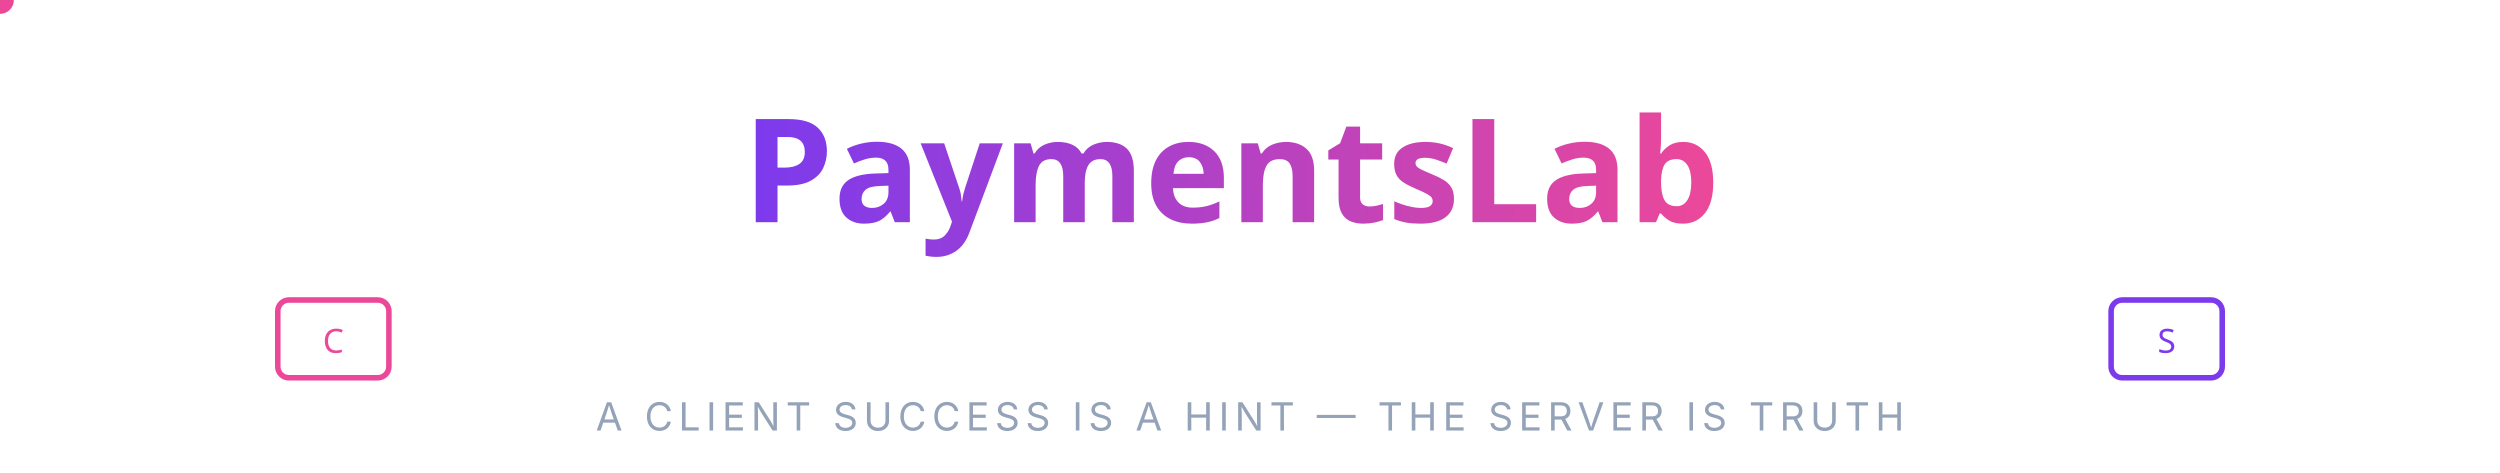
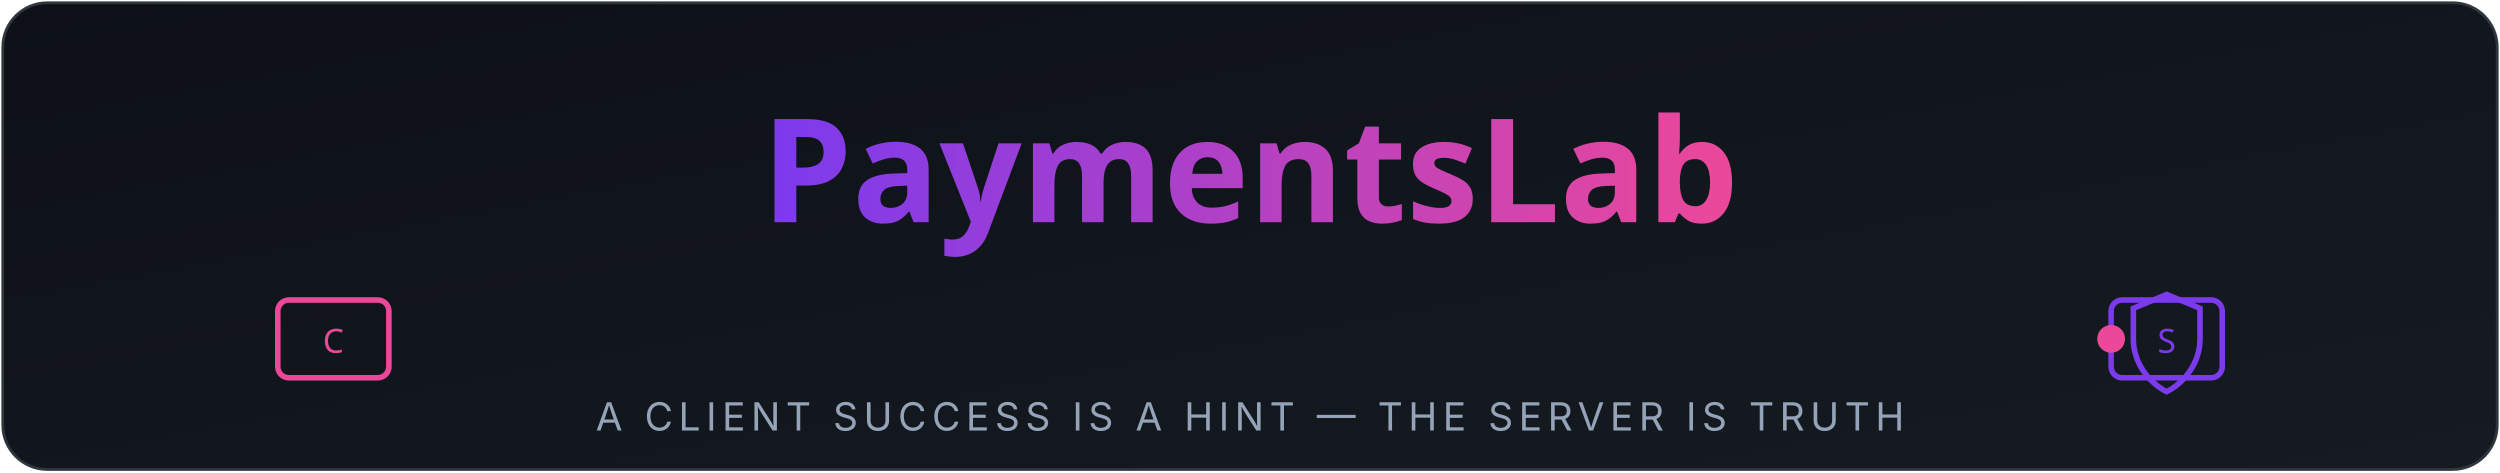
- <svg xmlns="http://www.w3.org/2000/svg" width="900" height="170" viewBox="0 0 900 170" role="img" aria-label="PaymentsLab — an integration lab for the Android payments ecosystem">
+ <svg xmlns="http://www.w3.org/2000/svg" width="900" height="170" viewBox="0 0 900 170" role="img" aria-labelledby="pl-title pl-desc">
  <defs>
    <linearGradient id="pl-grad" x1="0%" y1="0%" x2="100%" y2="0%">
      <stop offset="0%" stop-color="#7C3AED" />
      <stop offset="100%" stop-color="#EC4899" />
    </linearGradient>
+     <linearGradient id="pl-bg" x1="0%" y1="0%" x2="100%" y2="100%">
+       <stop offset="0%" stop-color="#0d1117" />
+       <stop offset="100%" stop-color="#161b22" />
+     </linearGradient>
  </defs>
+   <rect x="1" y="1" width="898" height="168" rx="16" fill="url(#pl-bg)" stroke="#30363d" stroke-width="1" />
  <text x="450" y="80" text-anchor="middle" font-family="'Segoe UI', system-ui, -apple-system, sans-serif" font-size="52" font-weight="800" fill="url(#pl-grad)">
    PaymentsLab
-     <animate attributeName="opacity" values="0;1" dur="0.9s" begin="0s" fill="freeze" />
  </text>
  <line x1="120" y1="122" x2="780" y2="122" stroke="url(#pl-grad)" stroke-width="2" opacity="0.35" />
  <rect x="100" y="108" width="40" height="28" rx="4" fill="none" stroke="#EC4899" stroke-width="2" />
  <text x="120" y="127" text-anchor="middle" font-family="system-ui, sans-serif" font-size="12" fill="#EC4899">C</text>
  <rect x="760" y="108" width="40" height="28" rx="4" fill="none" stroke="#7C3AED" stroke-width="2" />
  <text x="780" y="127" text-anchor="middle" font-family="system-ui, sans-serif" font-size="12" fill="#7C3AED">S</text>
-   <circle r="5" fill="#EC4899">
-     <animateMotion dur="2.2s" repeatCount="indefinite" path="M 140 122 L 760 122" />
-     <animate attributeName="opacity" values="1;1;0" keyTimes="0;0.85;1" dur="2.2s" repeatCount="indefinite" />
-   </circle>
-   <path d="M 780 106 L 792 111 L 792 122 C 792 131 786 138 780 141 C 774 138 768 131 768 122 L 768 111 Z" fill="none" stroke="#7C3AED" stroke-width="2" opacity="0">
-     <animate attributeName="opacity" values="0;0;1;0" keyTimes="0;0.8;0.92;1" dur="2.2s" repeatCount="indefinite" />
-   </path>
+   <circle id="pl-packet" cx="760" cy="122" r="5" fill="#EC4899" />
+   <path id="pl-shield" d="M 780 106 L 792 111 L 792 122 C 792 131 786 138 780 141 C 774 138 768 131 768 122 L 768 111 Z" fill="none" stroke="#7C3AED" stroke-width="2" />
  <text x="450" y="155" text-anchor="middle" font-family="system-ui, -apple-system, sans-serif" font-size="14" letter-spacing="2" fill="#94a3b8">
    A CLIENT SUCCESS IS A HINT — THE SERVER IS TRUTH
  </text>
</svg>
